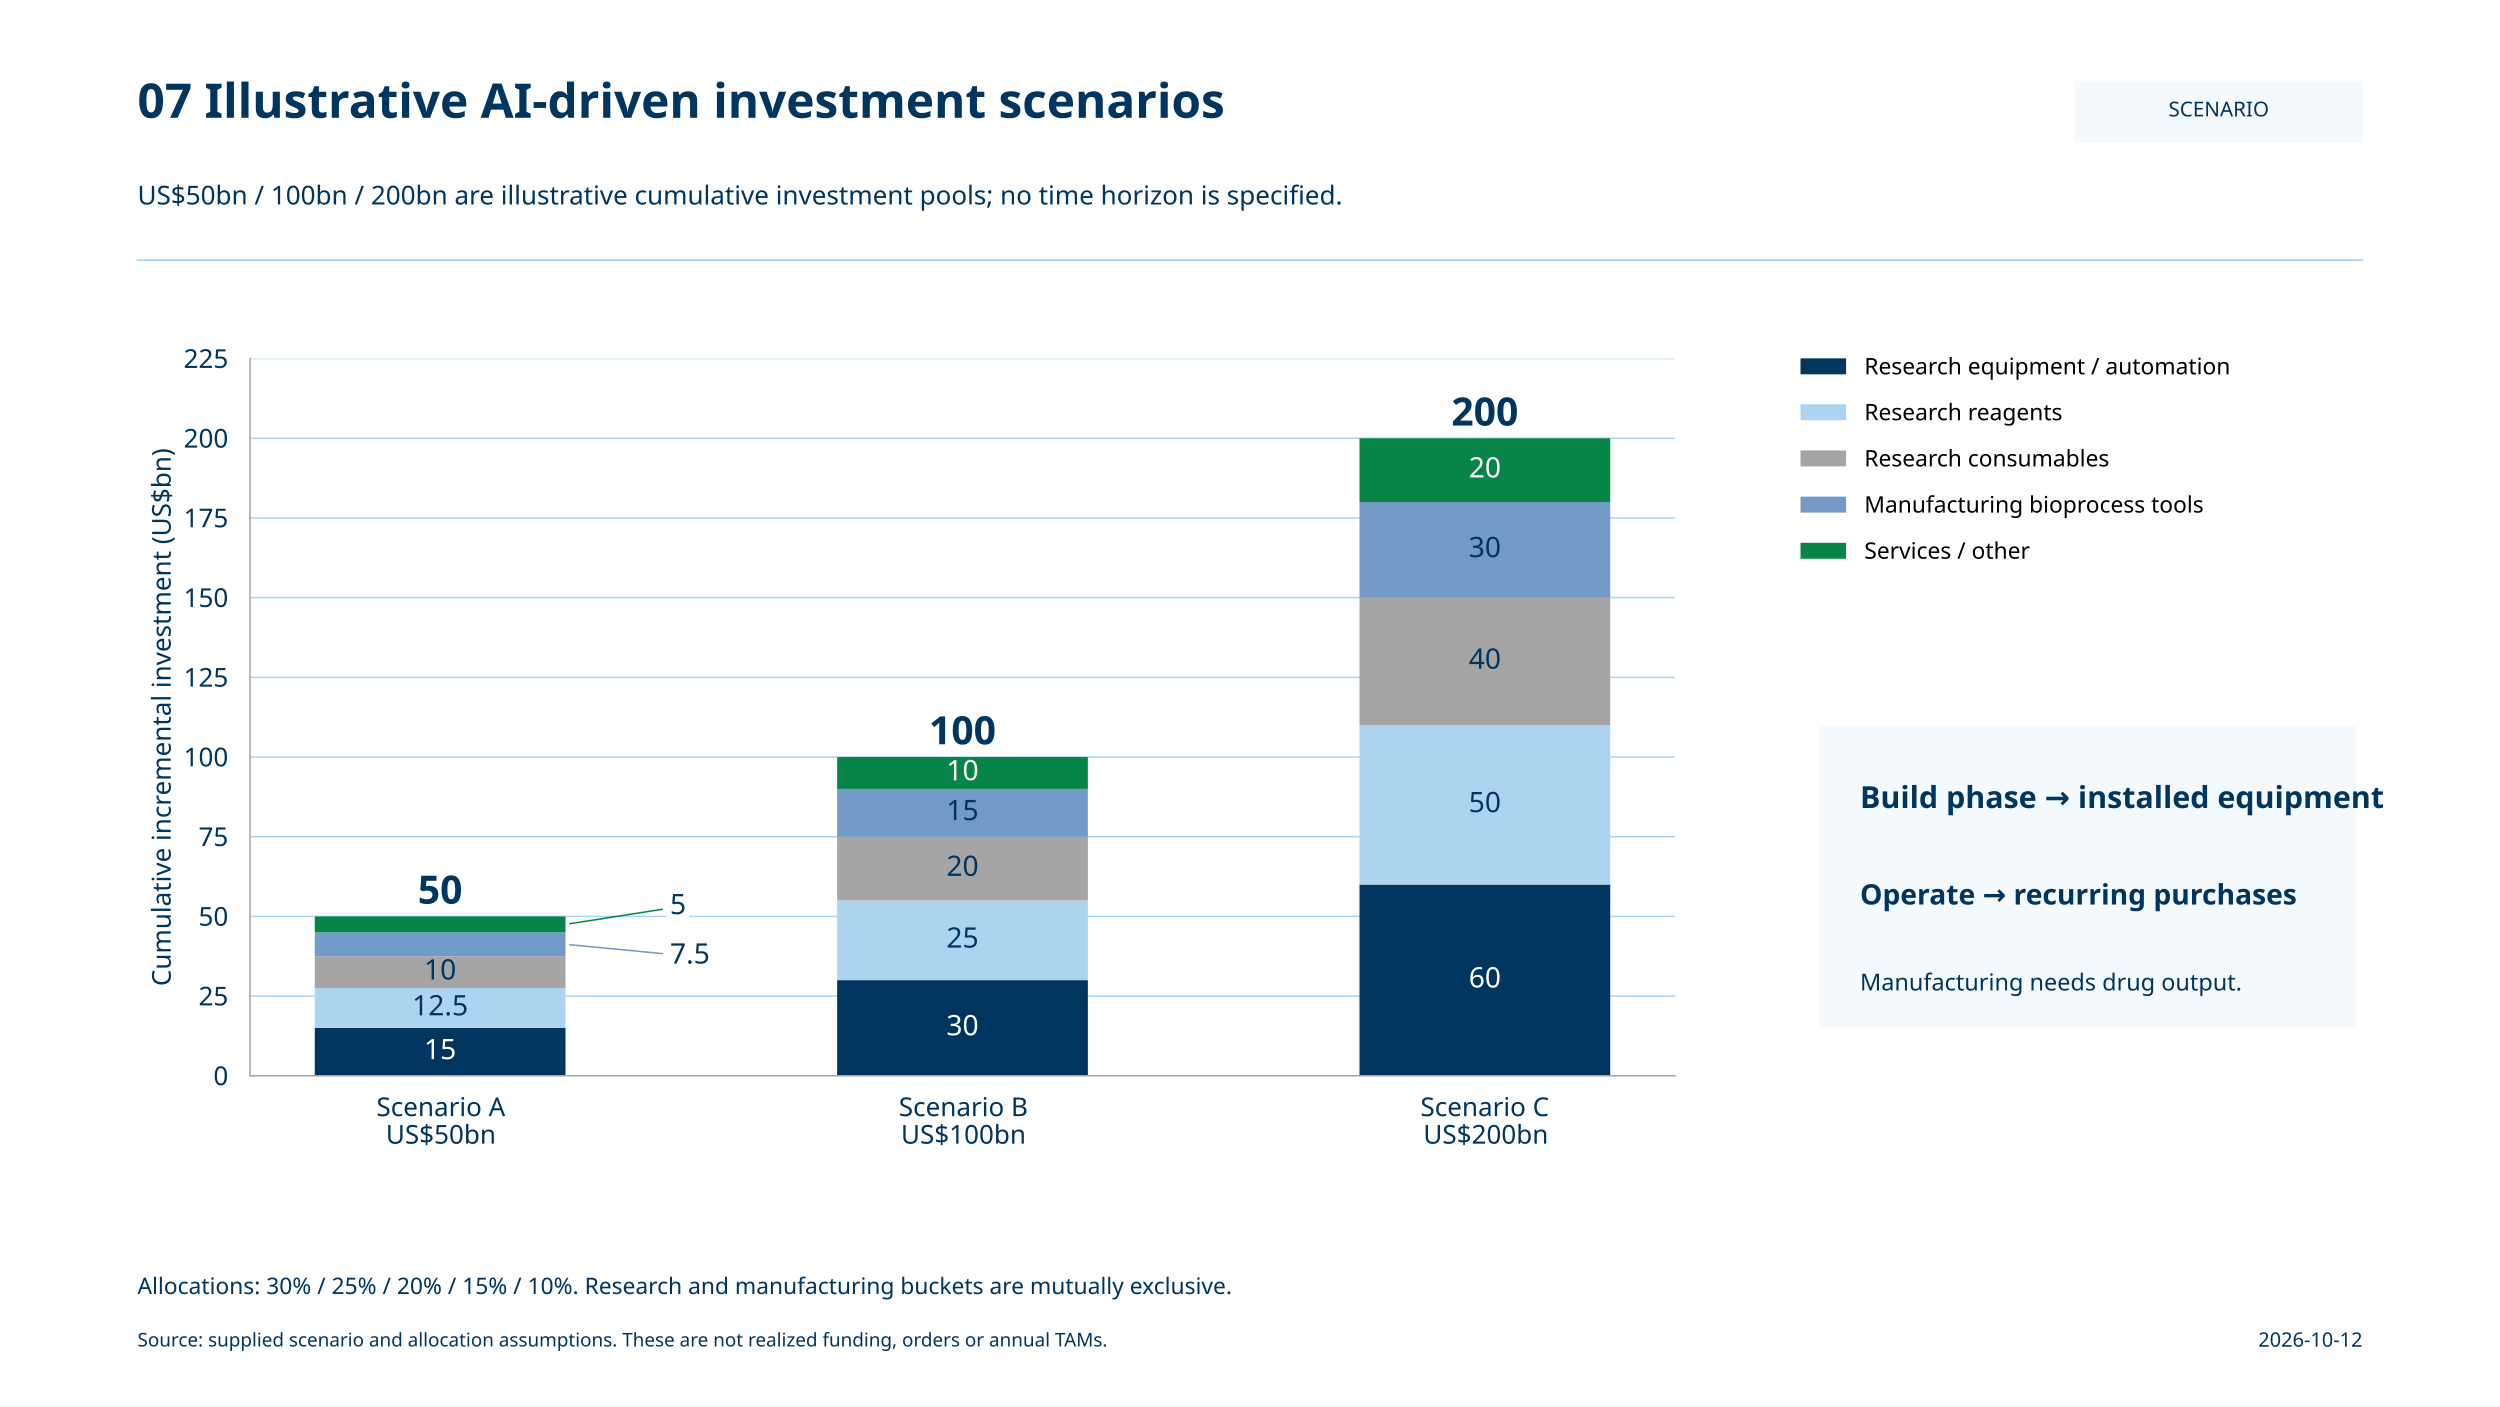
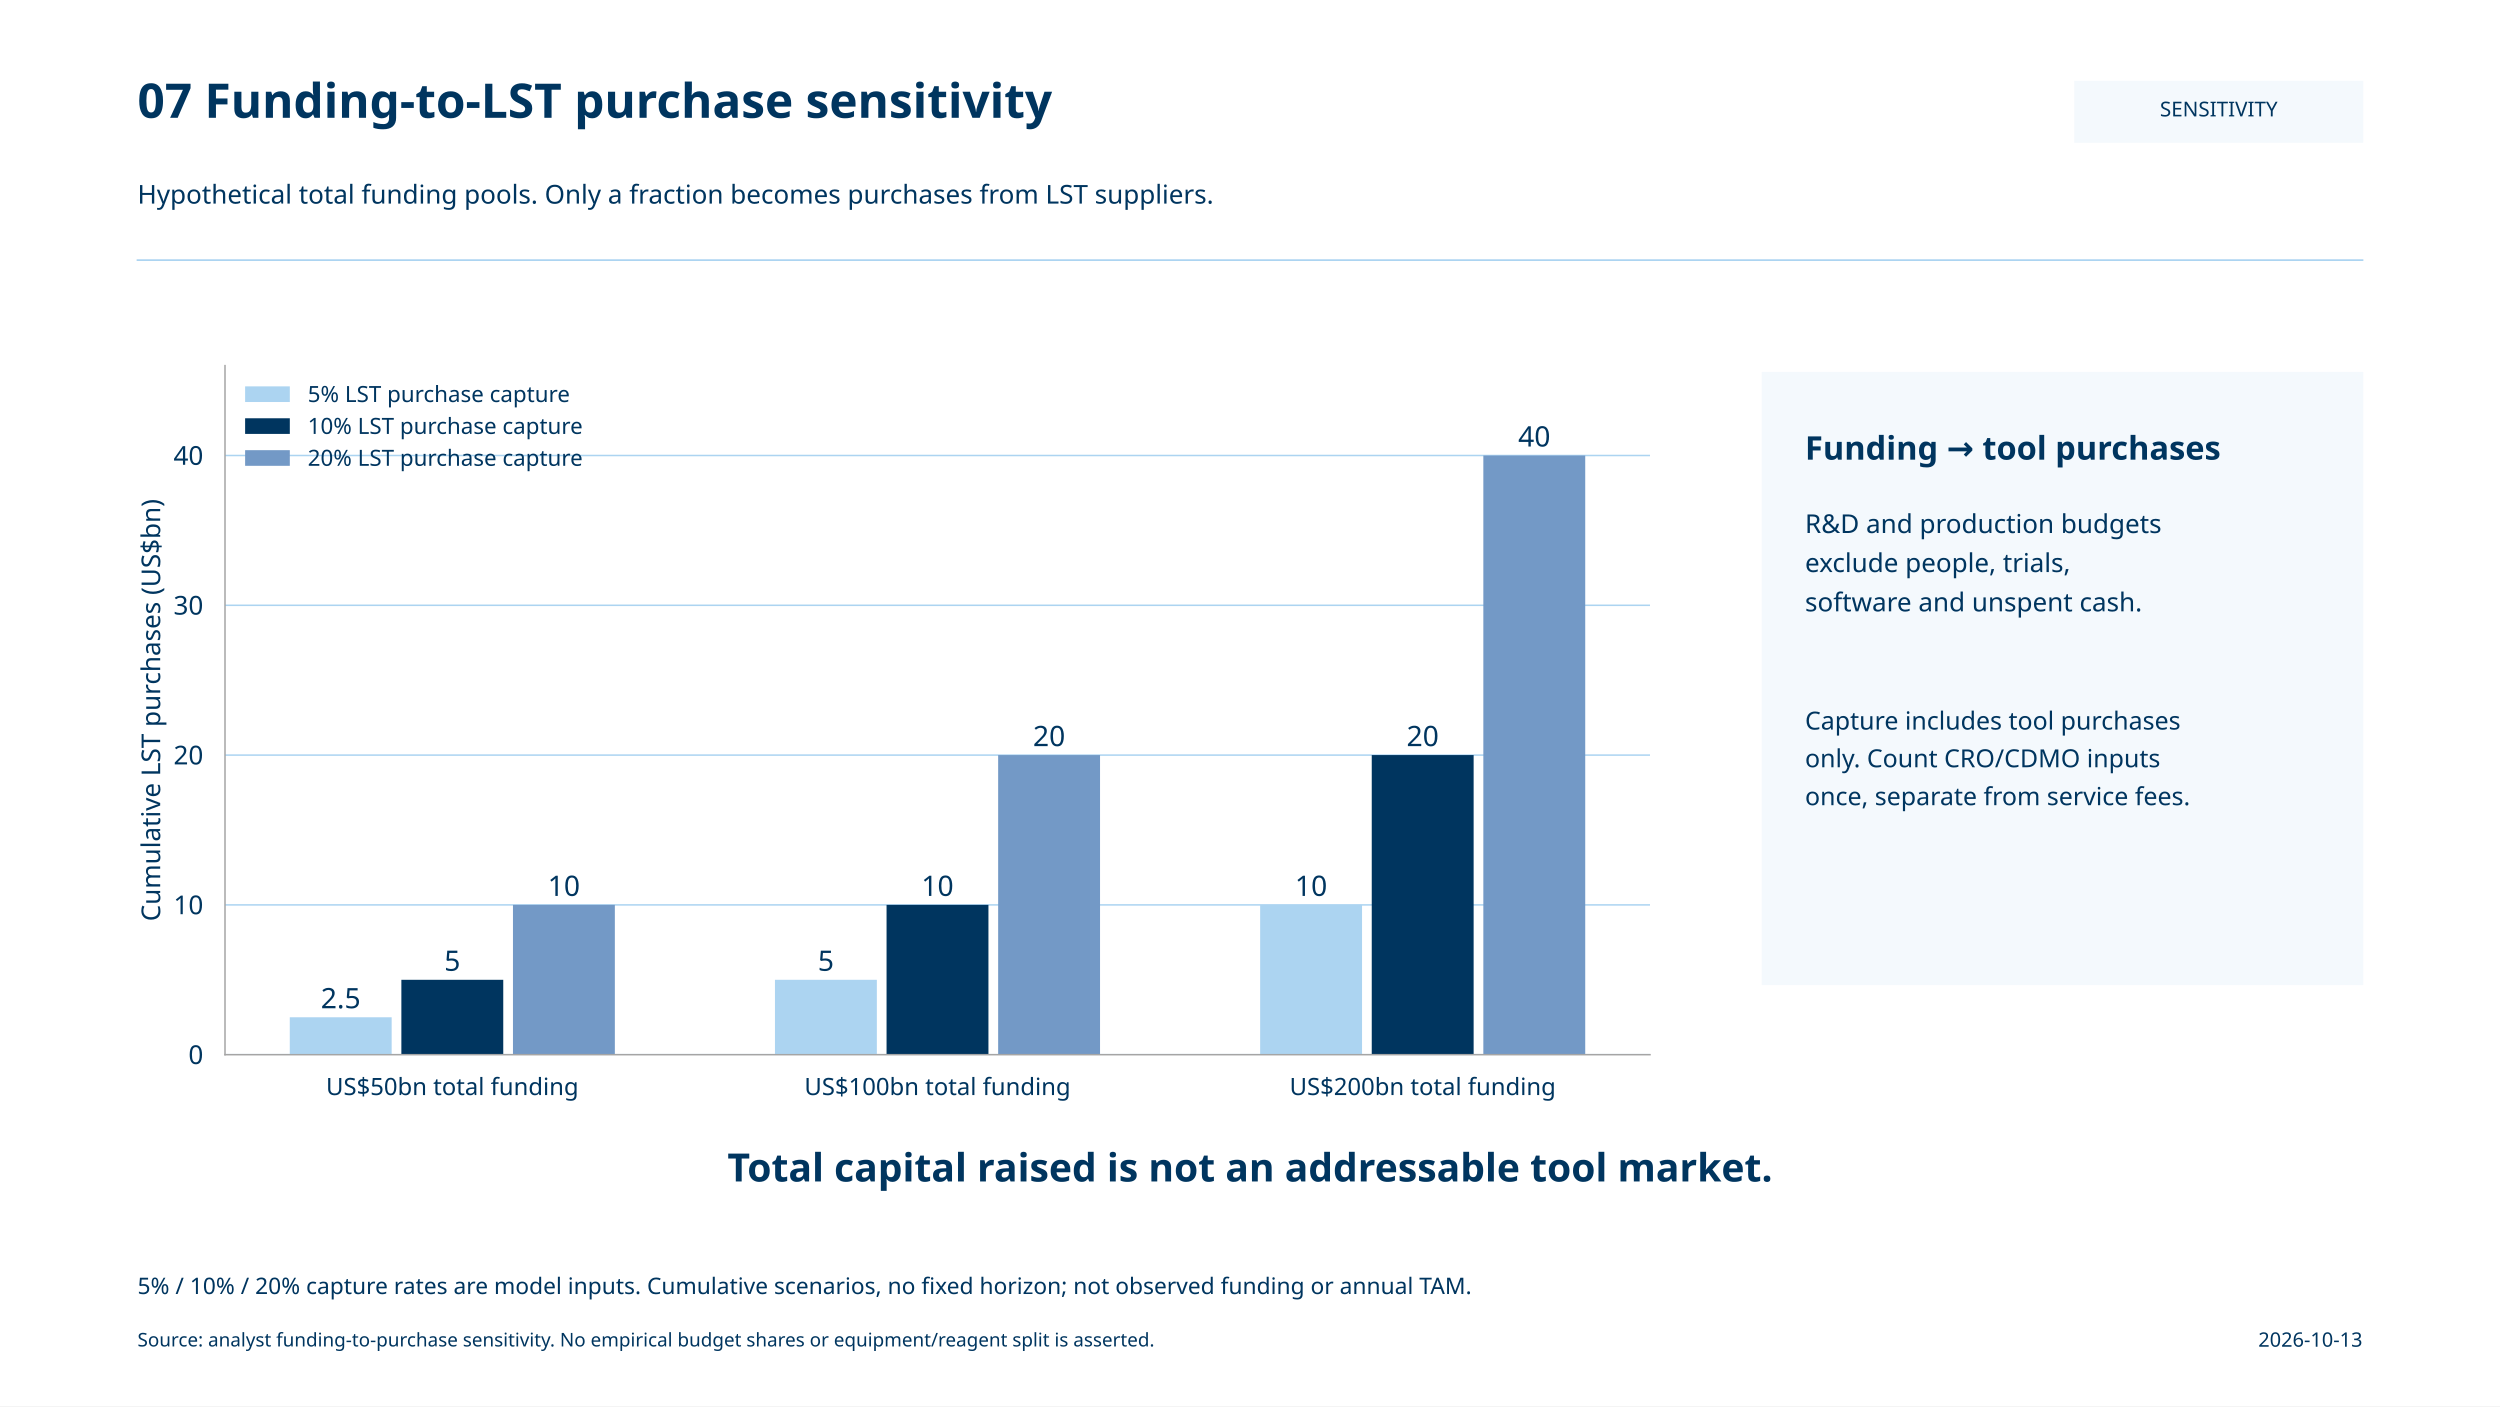
<svg xmlns="http://www.w3.org/2000/svg" width="1152pt" height="648pt" viewBox="0 0 1152 648" version="1.1">
  <defs>
    <style type="text/css">*{stroke-linejoin: round; stroke-linecap: butt}</style>
  </defs>
  <g id="figure_1">
    <g id="patch_1">
      <path d="M 0 648  L 1152 648  L 1152 0  L 0 0  z " style="fill: #ffffff" />
    </g>
    <g id="patch_2">
-       <path d="M 956.16 65.448  L 1088.64 65.448  L 1088.64 37.584  L 956.16 37.584  z " style="fill: #F4F9FD; stroke: #F4F9FD; stroke-width: 0.7; stroke-linejoin: miter" />
+       <path d="M 956.16 65.448  L 1088.64 65.448  L 1088.64 37.584  L 956.16 37.584  z " style="fill: #f4f9fd; stroke: #f4f9fd; stroke-width: 0.7; stroke-linejoin: miter" />
    </g>
    <g id="patch_3">
-       <path d="M 838.656 473.688  L 1085.184 473.688  L 1085.184 335.016  L 838.656 335.016  z " style="fill: #F4F9FD; stroke: #F4F9FD; stroke-width: 0.7; stroke-linejoin: miter" />
+       <path d="M 812.16 453.6  L 1088.64 453.6  L 1088.64 171.72  L 812.16 171.72  z " style="fill: #f4f9fd; stroke: #f4f9fd; stroke-width: 0.7; stroke-linejoin: miter" />
    </g>
    <g id="axes_1">
      <g id="patch_4">
-         <path d="M 115.2 495.72  L 771.84 495.72  L 771.84 165.24  L 115.2 165.24  z " style="fill: #ffffff" />
+         <path d="M 103.68 486  L 760.32 486  L 760.32 168.48  L 103.68 168.48  z " style="fill: #ffffff" />
      </g>
      <g id="matplotlib.axis_1">
        <g id="xtick_1">
          <g id="line2d_1" />
          <g id="text_1">
-             <text style="font-size: 12px; font-family: 'Arial Unicode MS'; fill: #00355F" transform="translate(173.4677 514.3094)">Scenario A</text>
-             <text style="font-size: 12px; font-family: 'Arial Unicode MS'; fill: #00355F" transform="translate(177.7981 527.0072)">US$50bn</text>
+             <text style="font-size: 11px; font-family: 'Arial Unicode MS'; text-anchor: middle; fill: #00355f" x="208.425" y="504.604" transform="rotate(-0 208.4249 504.6041)">US$50bn total funding</text>
          </g>
        </g>
        <g id="xtick_2">
          <g id="line2d_2" />
          <g id="text_2">
-             <text style="font-size: 12px; font-family: 'Arial Unicode MS'; fill: #00355F" transform="translate(414.1716 514.3094)">Scenario B</text>
-             <text style="font-size: 12px; font-family: 'Arial Unicode MS'; fill: #00355F" transform="translate(415.1653 527.0072)">US$100bn</text>
+             <text style="font-size: 11px; font-family: 'Arial Unicode MS'; text-anchor: middle; fill: #00355f" x="432" y="504.604" transform="rotate(-0 432 504.6041)">US$100bn total funding</text>
          </g>
        </g>
        <g id="xtick_3">
          <g id="line2d_3" />
          <g id="text_3">
-             <text style="font-size: 12px; font-family: 'Arial Unicode MS'; fill: #00355F" transform="translate(654.5444 514.3094)">Scenario C</text>
-             <text style="font-size: 12px; font-family: 'Arial Unicode MS'; fill: #00355F" transform="translate(655.8691 527.0072)">US$200bn</text>
+             <text style="font-size: 11px; font-family: 'Arial Unicode MS'; text-anchor: middle; fill: #00355f" x="655.575" y="504.604" transform="rotate(-0 655.5751 504.6041)">US$200bn total funding</text>
          </g>
        </g>
      </g>
      <g id="matplotlib.axis_2">
        <g id="ytick_1">
          <g id="line2d_4">
-             <path d="M 115.2 495.72  L 771.84 495.72  " clip-path="url(#pc88badbab3)" style="fill: none; stroke: #ACD4F1; stroke-width: 0.7; stroke-linecap: square" />
+             <path d="M 103.68 486  L 760.32 486  " clip-path="url(#pef25bd4279)" style="fill: none; stroke: #acd4f1; stroke-width: 0.7; stroke-linecap: square" />
          </g>
          <g id="line2d_5" />
          <g id="text_4">
-             <text style="font-size: 12px; font-family: 'Arial Unicode MS'; text-anchor: end; fill: #00355F" x="105.2" y="500.015" transform="rotate(-0 105.2 500.0147)">0</text>
+             <text style="font-size: 12px; font-family: 'Arial Unicode MS'; text-anchor: end; fill: #00355f" x="93.68" y="490.295" transform="rotate(-0 93.68 490.2947)">0</text>
          </g>
        </g>
        <g id="ytick_2">
          <g id="line2d_6">
-             <path d="M 115.2 459  L 771.84 459  " clip-path="url(#pc88badbab3)" style="fill: none; stroke: #ACD4F1; stroke-width: 0.7; stroke-linecap: square" />
+             <path d="M 103.68 416.974  L 760.32 416.974  " clip-path="url(#pef25bd4279)" style="fill: none; stroke: #acd4f1; stroke-width: 0.7; stroke-linecap: square" />
          </g>
          <g id="line2d_7" />
          <g id="text_5">
-             <text style="font-size: 12px; font-family: 'Arial Unicode MS'; text-anchor: end; fill: #00355F" x="105.2" y="463.295" transform="rotate(-0 105.2 463.2947)">25</text>
+             <text style="font-size: 12px; font-family: 'Arial Unicode MS'; text-anchor: end; fill: #00355f" x="93.68" y="421.269" transform="rotate(-0 93.68 421.2686)">10</text>
          </g>
        </g>
        <g id="ytick_3">
          <g id="line2d_8">
-             <path d="M 115.2 422.28  L 771.84 422.28  " clip-path="url(#pc88badbab3)" style="fill: none; stroke: #ACD4F1; stroke-width: 0.7; stroke-linecap: square" />
+             <path d="M 103.68 347.948  L 760.32 347.948  " clip-path="url(#pef25bd4279)" style="fill: none; stroke: #acd4f1; stroke-width: 0.7; stroke-linecap: square" />
          </g>
          <g id="line2d_9" />
          <g id="text_6">
-             <text style="font-size: 12px; font-family: 'Arial Unicode MS'; text-anchor: end; fill: #00355F" x="105.2" y="426.575" transform="rotate(-0 105.2 426.5747)">50</text>
+             <text style="font-size: 12px; font-family: 'Arial Unicode MS'; text-anchor: end; fill: #00355f" x="93.68" y="352.243" transform="rotate(-0 93.68 352.2425)">20</text>
          </g>
        </g>
        <g id="ytick_4">
          <g id="line2d_10">
-             <path d="M 115.2 385.56  L 771.84 385.56  " clip-path="url(#pc88badbab3)" style="fill: none; stroke: #ACD4F1; stroke-width: 0.7; stroke-linecap: square" />
+             <path d="M 103.68 278.922  L 760.32 278.922  " clip-path="url(#pef25bd4279)" style="fill: none; stroke: #acd4f1; stroke-width: 0.7; stroke-linecap: square" />
          </g>
          <g id="line2d_11" />
          <g id="text_7">
-             <text style="font-size: 12px; font-family: 'Arial Unicode MS'; text-anchor: end; fill: #00355F" x="105.2" y="389.855" transform="rotate(-0 105.2 389.8547)">75</text>
+             <text style="font-size: 12px; font-family: 'Arial Unicode MS'; text-anchor: end; fill: #00355f" x="93.68" y="283.216" transform="rotate(-0 93.68 283.2164)">30</text>
          </g>
        </g>
        <g id="ytick_5">
          <g id="line2d_12">
-             <path d="M 115.2 348.84  L 771.84 348.84  " clip-path="url(#pc88badbab3)" style="fill: none; stroke: #ACD4F1; stroke-width: 0.7; stroke-linecap: square" />
+             <path d="M 103.68 209.896  L 760.32 209.896  " clip-path="url(#pef25bd4279)" style="fill: none; stroke: #acd4f1; stroke-width: 0.7; stroke-linecap: square" />
          </g>
          <g id="line2d_13" />
          <g id="text_8">
-             <text style="font-size: 12px; font-family: 'Arial Unicode MS'; text-anchor: end; fill: #00355F" x="105.2" y="353.135" transform="rotate(-0 105.2 353.1347)">100</text>
-           </g>
-         </g>
-         <g id="ytick_6">
-           <g id="line2d_14">
-             <path d="M 115.2 312.12  L 771.84 312.12  " clip-path="url(#pc88badbab3)" style="fill: none; stroke: #ACD4F1; stroke-width: 0.7; stroke-linecap: square" />
-           </g>
-           <g id="line2d_15" />
-           <g id="text_9">
-             <text style="font-size: 12px; font-family: 'Arial Unicode MS'; text-anchor: end; fill: #00355F" x="105.2" y="316.415" transform="rotate(-0 105.2 316.4147)">125</text>
-           </g>
-         </g>
-         <g id="ytick_7">
-           <g id="line2d_16">
-             <path d="M 115.2 275.4  L 771.84 275.4  " clip-path="url(#pc88badbab3)" style="fill: none; stroke: #ACD4F1; stroke-width: 0.7; stroke-linecap: square" />
-           </g>
-           <g id="line2d_17" />
-           <g id="text_10">
-             <text style="font-size: 12px; font-family: 'Arial Unicode MS'; text-anchor: end; fill: #00355F" x="105.2" y="279.695" transform="rotate(-0 105.2 279.6947)">150</text>
-           </g>
-         </g>
-         <g id="ytick_8">
-           <g id="line2d_18">
-             <path d="M 115.2 238.68  L 771.84 238.68  " clip-path="url(#pc88badbab3)" style="fill: none; stroke: #ACD4F1; stroke-width: 0.7; stroke-linecap: square" />
-           </g>
-           <g id="line2d_19" />
-           <g id="text_11">
-             <text style="font-size: 12px; font-family: 'Arial Unicode MS'; text-anchor: end; fill: #00355F" x="105.2" y="242.975" transform="rotate(-0 105.2 242.9747)">175</text>
-           </g>
-         </g>
-         <g id="ytick_9">
-           <g id="line2d_20">
-             <path d="M 115.2 201.96  L 771.84 201.96  " clip-path="url(#pc88badbab3)" style="fill: none; stroke: #ACD4F1; stroke-width: 0.7; stroke-linecap: square" />
-           </g>
-           <g id="line2d_21" />
-           <g id="text_12">
-             <text style="font-size: 12px; font-family: 'Arial Unicode MS'; text-anchor: end; fill: #00355F" x="105.2" y="206.255" transform="rotate(-0 105.2 206.2547)">200</text>
-           </g>
-         </g>
-         <g id="ytick_10">
-           <g id="line2d_22">
-             <path d="M 115.2 165.24  L 771.84 165.24  " clip-path="url(#pc88badbab3)" style="fill: none; stroke: #ACD4F1; stroke-width: 0.7; stroke-linecap: square" />
-           </g>
-           <g id="line2d_23" />
-           <g id="text_13">
-             <text style="font-size: 12px; font-family: 'Arial Unicode MS'; text-anchor: end; fill: #00355F" x="105.2" y="169.535" transform="rotate(-0 105.2 169.5347)">225</text>
-           </g>
-         </g>
-         <g id="text_14">
-           <text style="font-size: 12px; font-family: 'Arial Unicode MS'; text-anchor: middle; fill: #00355F" x="78.661" y="330.48" transform="rotate(-90 78.66062 330.48)">Cumulative incremental investment (US$bn)</text>
+             <text style="font-size: 12px; font-family: 'Arial Unicode MS'; text-anchor: end; fill: #00355f" x="93.68" y="214.19" transform="rotate(-0 93.68 214.1903)">40</text>
+           </g>
+         </g>
+         <g id="text_9">
+           <text style="font-size: 12px; font-family: 'Arial Unicode MS'; text-anchor: middle; fill: #00355f" x="73.814" y="327.24" transform="rotate(-90 73.81375 327.24)">Cumulative LST purchases (US$bn)</text>
        </g>
      </g>
      <g id="patch_5">
-         <path d="M 145.047 495.72  L 260.585 495.72  L 260.585 473.688  L 145.047 473.688  z " clip-path="url(#pc88badbab3)" style="fill: #00355F" />
+         <path d="M 133.527 486  L 180.478 486  L 180.478 468.743  L 133.527 468.743  z " clip-path="url(#pef25bd4279)" style="fill: #acd4f1" />
      </g>
      <g id="patch_6">
-         <path d="M 385.751 495.72  L 501.289 495.72  L 501.289 451.656  L 385.751 451.656  z " clip-path="url(#pc88badbab3)" style="fill: #00355F" />
+         <path d="M 357.102 486  L 404.053 486  L 404.053 451.487  L 357.102 451.487  z " clip-path="url(#pef25bd4279)" style="fill: #acd4f1" />
      </g>
      <g id="patch_7">
-         <path d="M 626.455 495.72  L 741.993 495.72  L 741.993 407.592  L 626.455 407.592  z " clip-path="url(#pc88badbab3)" style="fill: #00355F" />
+         <path d="M 580.677 486  L 627.628 486  L 627.628 416.974  L 580.677 416.974  z " clip-path="url(#pef25bd4279)" style="fill: #acd4f1" />
      </g>
      <g id="patch_8">
-         <path d="M 145.047 473.688  L 260.585 473.688  L 260.585 455.328  L 145.047 455.328  z " clip-path="url(#pc88badbab3)" style="fill: #ACD4F1" />
+         <path d="M 184.95 486  L 231.9 486  L 231.9 451.487  L 184.95 451.487  z " clip-path="url(#pef25bd4279)" style="fill: #00355f" />
      </g>
      <g id="patch_9">
-         <path d="M 385.751 451.656  L 501.289 451.656  L 501.289 414.936  L 385.751 414.936  z " clip-path="url(#pc88badbab3)" style="fill: #ACD4F1" />
+         <path d="M 408.525 486  L 455.475 486  L 455.475 416.974  L 408.525 416.974  z " clip-path="url(#pef25bd4279)" style="fill: #00355f" />
      </g>
      <g id="patch_10">
-         <path d="M 626.455 407.592  L 741.993 407.592  L 741.993 334.152  L 626.455 334.152  z " clip-path="url(#pc88badbab3)" style="fill: #ACD4F1" />
+         <path d="M 632.1 486  L 679.05 486  L 679.05 347.948  L 632.1 347.948  z " clip-path="url(#pef25bd4279)" style="fill: #00355f" />
      </g>
      <g id="patch_11">
-         <path d="M 145.047 455.328  L 260.585 455.328  L 260.585 440.64  L 145.047 440.64  z " clip-path="url(#pc88badbab3)" style="fill: #A5A5A5" />
+         <path d="M 236.372 486  L 283.323 486  L 283.323 416.974  L 236.372 416.974  z " clip-path="url(#pef25bd4279)" style="fill: #7399c6" />
      </g>
      <g id="patch_12">
-         <path d="M 385.751 414.936  L 501.289 414.936  L 501.289 385.56  L 385.751 385.56  z " clip-path="url(#pc88badbab3)" style="fill: #A5A5A5" />
+         <path d="M 459.947 486  L 506.898 486  L 506.898 347.948  L 459.947 347.948  z " clip-path="url(#pef25bd4279)" style="fill: #7399c6" />
      </g>
      <g id="patch_13">
-         <path d="M 626.455 334.152  L 741.993 334.152  L 741.993 275.4  L 626.455 275.4  z " clip-path="url(#pc88badbab3)" style="fill: #A5A5A5" />
+         <path d="M 683.522 486  L 730.473 486  L 730.473 209.896  L 683.522 209.896  z " clip-path="url(#pef25bd4279)" style="fill: #7399c6" />
      </g>
      <g id="patch_14">
-         <path d="M 145.047 440.64  L 260.585 440.64  L 260.585 429.624  L 145.047 429.624  z " clip-path="url(#pc88badbab3)" style="fill: #7399C6" />
+         <path d="M 103.68 486  L 103.68 168.48  " style="fill: none; stroke: #a5a5a5; stroke-width: 0.7; stroke-linejoin: miter; stroke-linecap: square" />
      </g>
      <g id="patch_15">
-         <path d="M 385.751 385.56  L 501.289 385.56  L 501.289 363.528  L 385.751 363.528  z " clip-path="url(#pc88badbab3)" style="fill: #7399C6" />
-       </g>
-       <g id="patch_16">
-         <path d="M 626.455 275.4  L 741.993 275.4  L 741.993 231.336  L 626.455 231.336  z " clip-path="url(#pc88badbab3)" style="fill: #7399C6" />
-       </g>
-       <g id="patch_17">
-         <path d="M 145.047 429.624  L 260.585 429.624  L 260.585 422.28  L 145.047 422.28  z " clip-path="url(#pc88badbab3)" style="fill: #078549" />
-       </g>
-       <g id="patch_18">
-         <path d="M 385.751 363.528  L 501.289 363.528  L 501.289 348.84  L 385.751 348.84  z " clip-path="url(#pc88badbab3)" style="fill: #078549" />
-       </g>
-       <g id="patch_19">
-         <path d="M 626.455 231.336  L 741.993 231.336  L 741.993 201.96  L 626.455 201.96  z " clip-path="url(#pc88badbab3)" style="fill: #078549" />
-       </g>
-       <g id="patch_20">
-         <path d="M 115.2 495.72  L 115.2 165.24  " style="fill: none; stroke: #A5A5A5; stroke-width: 0.7; stroke-linejoin: miter; stroke-linecap: square" />
-       </g>
-       <g id="patch_21">
-         <path d="M 115.2 495.72  L 771.84 495.72  " style="fill: none; stroke: #A5A5A5; stroke-width: 0.7; stroke-linejoin: miter; stroke-linecap: square" />
+         <path d="M 103.68 486  L 760.32 486  " style="fill: none; stroke: #a5a5a5; stroke-width: 0.7; stroke-linejoin: miter; stroke-linecap: square" />
+       </g>
+       <g id="text_10">
+         <text style="font-size: 13px; font-family: 'Arial Unicode MS'; text-anchor: middle; fill: #00355f" x="157.003" y="464.602" transform="rotate(-0 157.0027 464.6019)">2.5</text>
+       </g>
+       <g id="text_11">
+         <text style="font-size: 13px; font-family: 'Arial Unicode MS'; text-anchor: middle; fill: #00355f" x="380.578" y="447.345" transform="rotate(-0 380.5777 447.3454)">5</text>
+       </g>
+       <g id="text_12">
+         <text style="font-size: 13px; font-family: 'Arial Unicode MS'; text-anchor: middle; fill: #00355f" x="604.153" y="412.832" transform="rotate(-0 604.1528 412.8323)">10</text>
+       </g>
+       <g id="text_13">
+         <text style="font-size: 13px; font-family: 'Arial Unicode MS'; text-anchor: middle; fill: #00355f" x="208.425" y="447.345" transform="rotate(-0 208.4249 447.3454)">5</text>
+       </g>
+       <g id="text_14">
+         <text style="font-size: 13px; font-family: 'Arial Unicode MS'; text-anchor: middle; fill: #00355f" x="432" y="412.832" transform="rotate(-0 432 412.8323)">10</text>
      </g>
      <g id="text_15">
-         <text style="font-size: 13px; font-family: 'Arial Unicode MS'; text-anchor: middle; fill: #ffffff" x="202.816" y="488.062" transform="rotate(-0 202.8162 488.0617)">15</text>
+         <text style="font-size: 13px; font-family: 'Arial Unicode MS'; text-anchor: middle; fill: #00355f" x="655.575" y="343.806" transform="rotate(-0 655.5751 343.8063)">20</text>
      </g>
      <g id="text_16">
-         <text style="font-size: 13px; font-family: 'Arial Unicode MS'; text-anchor: middle; fill: #ffffff" x="443.52" y="477.046" transform="rotate(-0 443.52 477.0457)">30</text>
+         <text style="font-size: 13px; font-family: 'Arial Unicode MS'; text-anchor: middle; fill: #00355f" x="259.847" y="412.832" transform="rotate(-0 259.8472 412.8323)">10</text>
      </g>
      <g id="text_17">
-         <text style="font-size: 13px; font-family: 'Arial Unicode MS'; text-anchor: middle; fill: #ffffff" x="684.224" y="455.014" transform="rotate(-0 684.2238 455.0137)">60</text>
+         <text style="font-size: 13px; font-family: 'Arial Unicode MS'; text-anchor: middle; fill: #00355f" x="483.422" y="343.806" transform="rotate(-0 483.4223 343.8063)">20</text>
      </g>
      <g id="text_18">
-         <text style="font-size: 13px; font-family: &quot;Arial Unicode MS&quot;; text-anchor: middle; fill: rgb(0, 53, 95);" x="202.816" y="467.866" transform="rotate(-0 202.8162 467.8657)">12.5</text>
-       </g>
-       <g id="text_19">
-         <text style="font-size: 13px; font-family: &quot;Arial Unicode MS&quot;; text-anchor: middle; fill: rgb(0, 53, 95);" x="443.52" y="436.654" transform="rotate(-0 443.52 436.6537)">25</text>
-       </g>
-       <g id="text_20">
-         <text style="font-size: 13px; font-family: &quot;Arial Unicode MS&quot;; text-anchor: middle; fill: rgb(0, 53, 95);" x="684.224" y="374.23" transform="rotate(-0 684.2238 374.2297)">50</text>
-       </g>
-       <g id="text_21">
-         <text style="font-size: 13px; font-family: &quot;Arial Unicode MS&quot;; text-anchor: middle; fill: rgb(0, 53, 95);" x="202.816" y="451.342" transform="rotate(-0 202.8162 451.3417)">10</text>
-       </g>
-       <g id="text_22">
-         <text style="font-size: 13px; font-family: &quot;Arial Unicode MS&quot;; text-anchor: middle; fill: rgb(0, 53, 95);" x="443.52" y="403.606" transform="rotate(-0 443.52 403.6057)">20</text>
-       </g>
-       <g id="text_23">
-         <text style="font-size: 13px; font-family: &quot;Arial Unicode MS&quot;; text-anchor: middle; fill: rgb(0, 53, 95);" x="684.224" y="308.134" transform="rotate(-0 684.2238 308.1337)">40</text>
-       </g>
-       <g id="patch_22">
-         <path d="M 305.17 439.427  Q 283.872 437.375 262.574 435.324  " style="fill: none; stroke: #7399C6; stroke-width: 0.7; stroke-linecap: round" />
-       </g>
-       <g id="text_24">
-         <g id="patch_23">
-           <path d="M 307.166 448.147  L 328.356 448.147  L 328.356 433.132  L 307.166 433.132  z " style="fill: #ffffff" />
-         </g>
-         <text style="font-size: 13px; font-family: 'Arial Unicode MS'; text-anchor: start; fill: #00355F" x="308.726" y="443.998" transform="rotate(-0 308.7259 443.9977)">7.5</text>
-       </g>
-       <g id="text_25">
-         <text style="font-size: 13px; font-family: &quot;Arial Unicode MS&quot;; text-anchor: middle; fill: rgb(0, 53, 95);" x="443.52" y="377.902" transform="rotate(-0 443.52 377.9017)">15</text>
-       </g>
-       <g id="text_26">
-         <text style="font-size: 13px; font-family: &quot;Arial Unicode MS&quot;; text-anchor: middle; fill: rgb(0, 53, 95);" x="684.224" y="256.726" transform="rotate(-0 684.2238 256.7257)">30</text>
-       </g>
-       <g id="patch_24">
-         <path d="M 305.187 418.99  Q 283.873 422.317 262.559 425.644  " style="fill: none; stroke: #078549; stroke-width: 0.7; stroke-linecap: round" />
-       </g>
-       <g id="text_27">
-         <g id="patch_25">
-           <path d="M 307.166 425.381  L 317.515 425.381  L 317.515 410.366  L 307.166 410.366  z " style="fill: #ffffff" />
-         </g>
-         <text style="font-size: 13px; font-family: 'Arial Unicode MS'; text-anchor: start; fill: #00355F" x="308.726" y="421.231" transform="rotate(-0 308.7259 421.2313)">5</text>
-       </g>
-       <g id="text_28">
-         <text style="font-size: 13px; font-family: &quot;Arial Unicode MS&quot;; text-anchor: middle; fill: rgb(255, 255, 255);" x="443.52" y="359.542" transform="rotate(-0 443.52 359.5417)">10</text>
-       </g>
-       <g id="text_29">
-         <text style="font-size: 13px; font-family: &quot;Arial Unicode MS&quot;; text-anchor: middle; fill: rgb(255, 255, 255);" x="684.224" y="220.006" transform="rotate(-0 684.2238 220.0057)">20</text>
-       </g>
-       <g id="text_30">
-         <text style="font-weight: 700; font-size: 18px; font-family: 'Arial Unicode MS'; text-anchor: middle; fill: #00355F" x="202.816" y="416.405" transform="rotate(-0 202.8162 416.4048)">50</text>
-       </g>
-       <g id="text_31">
-         <text style="font-weight: 700; font-size: 18px; font-family: 'Arial Unicode MS'; text-anchor: middle; fill: #00355F" x="443.52" y="342.965" transform="rotate(-0 443.52 342.9648)">100</text>
-       </g>
-       <g id="text_32">
-         <text style="font-weight: 700; font-size: 18px; font-family: 'Arial Unicode MS'; text-anchor: middle; fill: #00355F" x="684.224" y="196.085" transform="rotate(-0 684.2238 196.0848)">200</text>
-       </g>
-     </g>
-     <g id="line2d_24">
-       <path d="M 63.36 119.88  L 1088.64 119.88  " style="fill: none; stroke: #ACD4F1; stroke-width: 0.8; stroke-linecap: square" />
-     </g>
-     <g id="text_33">
-       <text style="font-weight: 700; font-size: 22px; font-family: 'Arial Unicode MS'; text-anchor: start; fill: #00355F" x="63.36" y="54.282" transform="rotate(-0 63.36 54.28219)">07  Illustrative AI-driven investment scenarios</text>
-     </g>
-     <g id="text_34">
-       <text style="font-size: 9.5px; font-family: 'Arial Unicode MS'; text-anchor: middle; fill: #00355F" x="1022.4" y="53.646" transform="rotate(-0 1022.4 53.64567)">SCENARIO</text>
-     </g>
-     <g id="text_35">
-       <text style="font-size: 12px; font-family: 'Arial Unicode MS'; text-anchor: start; fill: #00355F" x="63.36" y="94.218" transform="rotate(-0 63.36 94.21781)">US$50bn / 100bn / 200bn are illustrative cumulative investment pools; no time horizon is specified.</text>
-     </g>
-     <g id="text_36">
-       <text style="font-size: 10.5px; font-family: 'Arial Unicode MS'; text-anchor: start; fill: #00355F" x="63.36" y="596.287" transform="rotate(-0 63.36 596.2873)">Allocations: 30% / 25% / 20% / 15% / 10%. Research and manufacturing buckets are mutually exclusive.</text>
-     </g>
-     <g id="text_37">
-       <text style="font-size: 8.7px; font-family: 'Arial Unicode MS'; text-anchor: start; fill: #00355F" x="63.36" y="620.445" transform="rotate(-0 63.36 620.4452)">Source: supplied scenario and allocation assumptions. These are not realized funding, orders or annual TAMs.</text>
-     </g>
-     <g id="text_38">
-       <text style="font-size: 9.2px; font-family: 'Arial Unicode MS'; text-anchor: end; fill: #00355F" x="1088.64" y="620.568" transform="rotate(-0 1088.64 620.5682)">2026-10-12</text>
-     </g>
-     <g id="text_39">
-       <text style="font-weight: 700; font-size: 14px; font-family: 'Arial Unicode MS'; text-anchor: start; fill: #00355F" x="857.088" y="372.328" transform="rotate(-0 857.088 372.3279)">Build phase → installed equipment</text>
-     </g>
-     <g id="text_40">
-       <text style="font-weight: 700; font-size: 13px; font-family: &quot;Arial Unicode MS&quot;; text-anchor: start; fill: rgb(0, 53, 95);" x="857.088" y="416.791" transform="rotate(-0 857.088 416.7908)">Operate → recurring purchases</text>
-     </g>
-     <g id="text_41">
-       <text style="font-size: 10.8px; font-family: 'Arial Unicode MS'; text-anchor: start; fill: #00355F" x="857.088" y="456.397" transform="rotate(-0 857.088 456.397)">Manufacturing needs drug output.</text>
-     </g>
-     <g id="legend_1">
-       <g id="patch_26">
-         <path d="M 829.674 172.486  L 850.674 172.486  L 850.674 165.136  L 829.674 165.136  z " style="fill: #00355F" />
-       </g>
-       <g id="text_42">
-         <text style="font-size: 10.5px; font-family: 'Arial Unicode MS'; text-anchor: start" x="859.074" y="172.486" transform="rotate(-0 859.074 172.4857)">Research equipment / automation</text>
-       </g>
-       <g id="patch_27">
-         <path d="M 829.674 193.643  L 850.674 193.643  L 850.674 186.293  L 829.674 186.293  z " style="fill: #ACD4F1" />
-       </g>
-       <g id="text_43">
-         <text style="font-size: 10.5px; font-family: 'Arial Unicode MS'; text-anchor: start" x="859.074" y="193.643" transform="rotate(-0 859.074 193.6432)">Research reagents</text>
-       </g>
-       <g id="patch_28">
-         <path d="M 829.674 214.914  L 850.674 214.914  L 850.674 207.564  L 829.674 207.564  z " style="fill: #A5A5A5" />
-       </g>
-       <g id="text_44">
-         <text style="font-size: 10.5px; font-family: 'Arial Unicode MS'; text-anchor: start" x="859.074" y="214.914" transform="rotate(-0 859.074 214.9139)">Research consumables</text>
-       </g>
-       <g id="patch_29">
-         <path d="M 829.674 236.199  L 850.674 236.199  L 850.674 228.849  L 829.674 228.849  z " style="fill: #7399C6" />
-       </g>
-       <g id="text_45">
-         <text style="font-size: 10.5px; font-family: 'Arial Unicode MS'; text-anchor: start" x="859.074" y="236.199" transform="rotate(-0 859.074 236.1994)">Manufacturing bioprocess tools</text>
-       </g>
-       <g id="patch_30">
-         <path d="M 829.674 257.47  L 850.674 257.47  L 850.674 250.12  L 829.674 250.12  z " style="fill: #078549" />
-       </g>
-       <g id="text_46">
-         <text style="font-size: 10.5px; font-family: 'Arial Unicode MS'; text-anchor: start" x="859.074" y="257.47" transform="rotate(-0 859.074 257.4701)">Services / other</text>
-       </g>
+         <text style="font-size: 13px; font-family: 'Arial Unicode MS'; text-anchor: middle; fill: #00355f" x="706.997" y="205.754" transform="rotate(-0 706.9973 205.7541)">40</text>
+       </g>
+       <g id="legend_1">
+         <g id="patch_16">
+           <path d="M 112.95 185.248  L 133.55 185.248  L 133.55 178.038  L 112.95 178.038  z " style="fill: #acd4f1" />
+         </g>
+         <g id="text_19">
+           <text style="font-size: 10.3px; font-family: 'Arial Unicode MS'; text-anchor: start; fill: #00355f" x="141.79" y="185.248" transform="rotate(-0 141.79 185.2481)">5% LST purchase capture</text>
+         </g>
+         <g id="patch_17">
+           <path d="M 112.95 199.948  L 133.55 199.948  L 133.55 192.738  L 112.95 192.738  z " style="fill: #00355f" />
+         </g>
+         <g id="text_20">
+           <text style="font-size: 10.3px; font-family: 'Arial Unicode MS'; text-anchor: start; fill: #00355f" x="141.79" y="199.948" transform="rotate(-0 141.79 199.9481)">10% LST purchase capture</text>
+         </g>
+         <g id="patch_18">
+           <path d="M 112.95 214.648  L 133.55 214.648  L 133.55 207.438  L 112.95 207.438  z " style="fill: #7399c6" />
+         </g>
+         <g id="text_21">
+           <text style="font-size: 10.3px; font-family: 'Arial Unicode MS'; text-anchor: start; fill: #00355f" x="141.79" y="214.648" transform="rotate(-0 141.79 214.6481)">20% LST purchase capture</text>
+         </g>
+       </g>
+     </g>
+     <g id="line2d_14">
+       <path d="M 63.36 119.88  L 1088.64 119.88  " style="fill: none; stroke: #acd4f1; stroke-width: 0.8; stroke-linecap: square" />
+     </g>
+     <g id="text_22">
+       <text style="font-weight: 700; font-size: 22px; font-family: 'Arial Unicode MS'; text-anchor: start; fill: #00355f" x="63.36" y="54.298" transform="rotate(-0 63.36 54.29766)">07  Funding-to-LST purchase sensitivity</text>
+     </g>
+     <g id="text_23">
+       <text style="font-size: 9.5px; font-family: 'Arial Unicode MS'; text-anchor: middle; fill: #00355f" x="1022.4" y="53.646" transform="rotate(-0 1022.4 53.64567)">SENSITIVITY</text>
+     </g>
+     <g id="text_24">
+       <text style="font-size: 12px; font-family: 'Arial Unicode MS'; text-anchor: start; fill: #00355f" x="63.36" y="93.828" transform="rotate(-0 63.36 93.82781)">Hypothetical total funding pools. Only a fraction becomes purchases from LST suppliers.</text>
+     </g>
+     <g id="text_25">
+       <text style="font-size: 10.5px; font-family: 'Arial Unicode MS'; text-anchor: start; fill: #00355f" x="63.36" y="596.287" transform="rotate(-0 63.36 596.2873)">5% / 10% / 20% capture rates are model inputs. Cumulative scenarios, no fixed horizon; not observed funding or annual TAM.</text>
+     </g>
+     <g id="text_26">
+       <text style="font-size: 8.7px; font-family: 'Arial Unicode MS'; text-anchor: start; fill: #00355f" x="63.36" y="620.445" transform="rotate(-0 63.36 620.4452)">Source: analyst funding-to-purchase sensitivity. No empirical budget shares or equipment/reagent split is asserted.</text>
+     </g>
+     <g id="text_27">
+       <text style="font-size: 9.2px; font-family: 'Arial Unicode MS'; text-anchor: end; fill: #00355f" x="1088.64" y="620.568" transform="rotate(-0 1088.64 620.5682)">2026-10-13</text>
+     </g>
+     <g id="text_28">
+       <text style="font-weight: 700; font-size: 15px; font-family: 'Arial Unicode MS'; text-anchor: start; fill: #00355f" x="831.744" y="211.801" transform="rotate(-0 831.744 211.8014)">Funding → tool purchases</text>
+     </g>
+     <g id="text_29">
+       <text style="font-size: 12px; font-family: 'Arial Unicode MS'; fill: #00355f" transform="translate(831.744 245.6207)">R&amp;D and production budgets</text>
+       <text style="font-size: 12px; font-family: 'Arial Unicode MS'; fill: #00355f" transform="translate(831.744 263.6016)">exclude people, trials,</text>
+       <text style="font-size: 12px; font-family: 'Arial Unicode MS'; fill: #00355f" transform="translate(831.744 281.7163)">software and unspent cash.</text>
+     </g>
+     <g id="text_30">
+       <text style="font-size: 11.5px; font-family: 'Arial Unicode MS'; fill: #00355f" transform="translate(831.744 336.1864)">Capture includes tool purchases</text>
+       <text style="font-size: 11.5px; font-family: 'Arial Unicode MS'; fill: #00355f" transform="translate(831.744 353.5463)">only. Count CRO/CDMO inputs</text>
+       <text style="font-size: 11.5px; font-family: 'Arial Unicode MS'; fill: #00355f" transform="translate(831.744 371.0303)">once, separate from service fees.</text>
+     </g>
+     <g id="text_31">
+       <text style="font-weight: 700; font-size: 18px; font-family: 'Arial Unicode MS'; text-anchor: middle; fill: #00355f" x="576" y="544.433" transform="rotate(-0 576 544.4331)">Total capital raised is not an addressable tool market.</text>
    </g>
  </g>
  <defs>
-     <clipPath id="pc88badbab3">
-       <rect x="115.2" y="165.24" width="656.64" height="330.48" />
+     <clipPath id="pef25bd4279">
+       <rect x="103.68" y="168.48" width="656.64" height="317.52" />
    </clipPath>
  </defs>
</svg>
